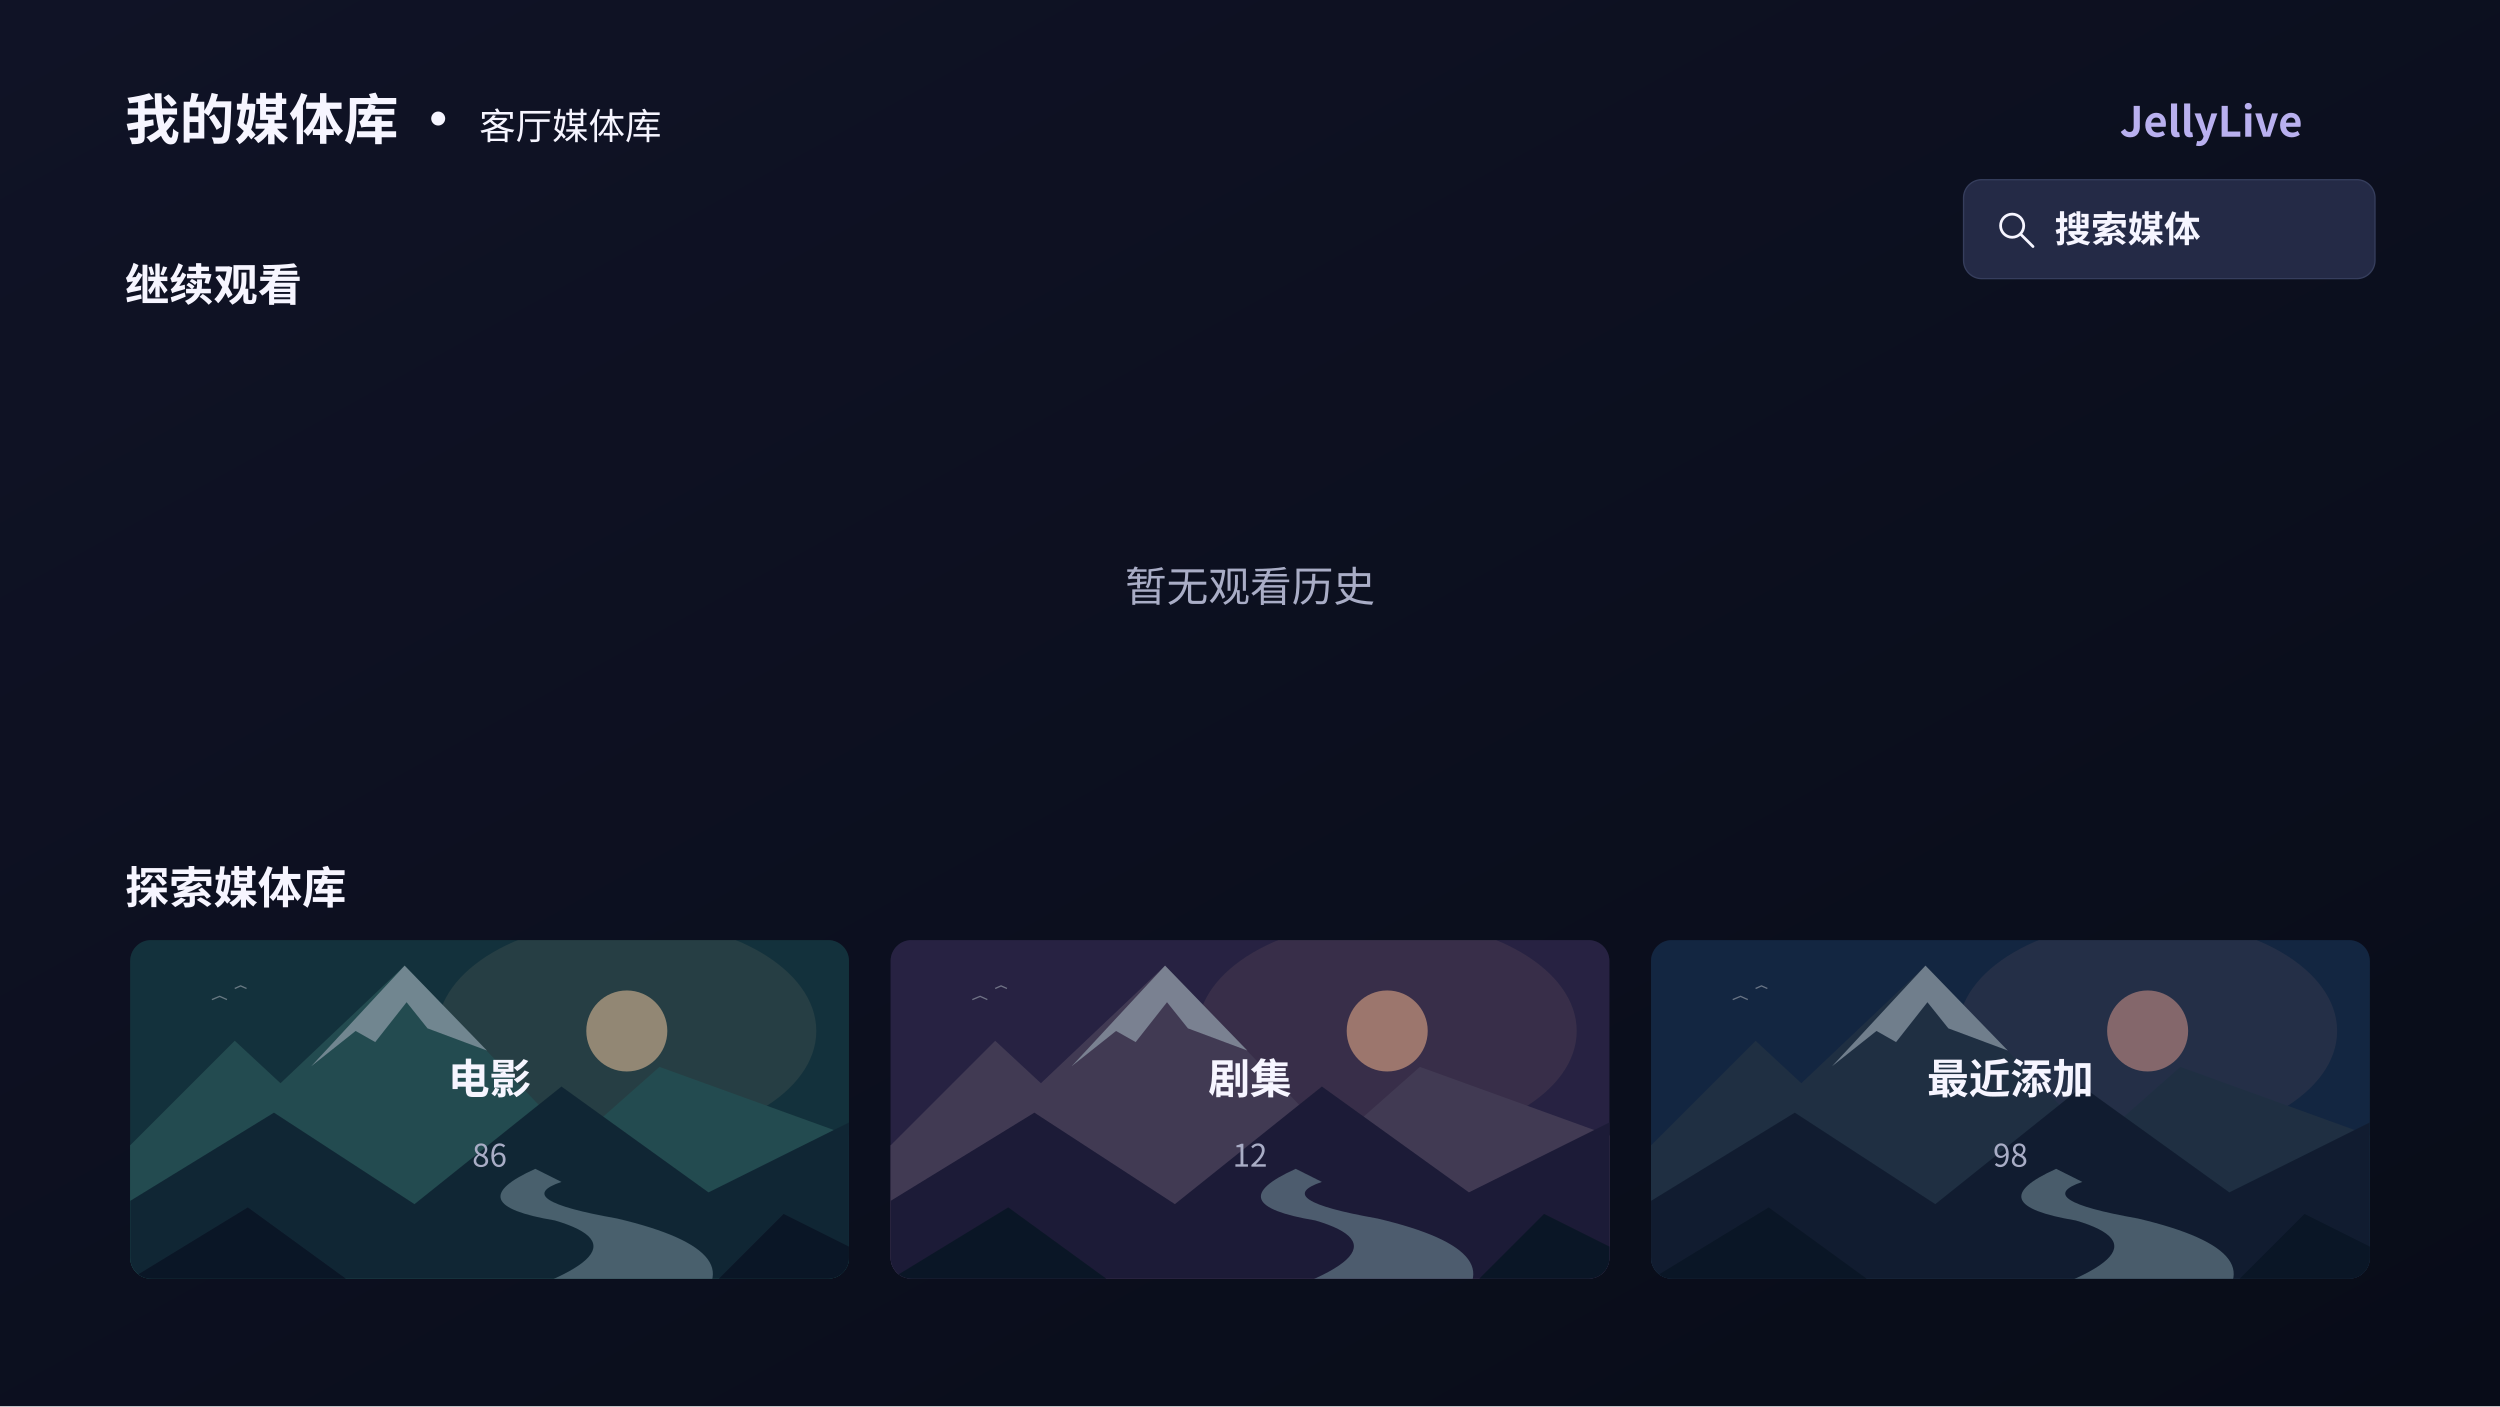
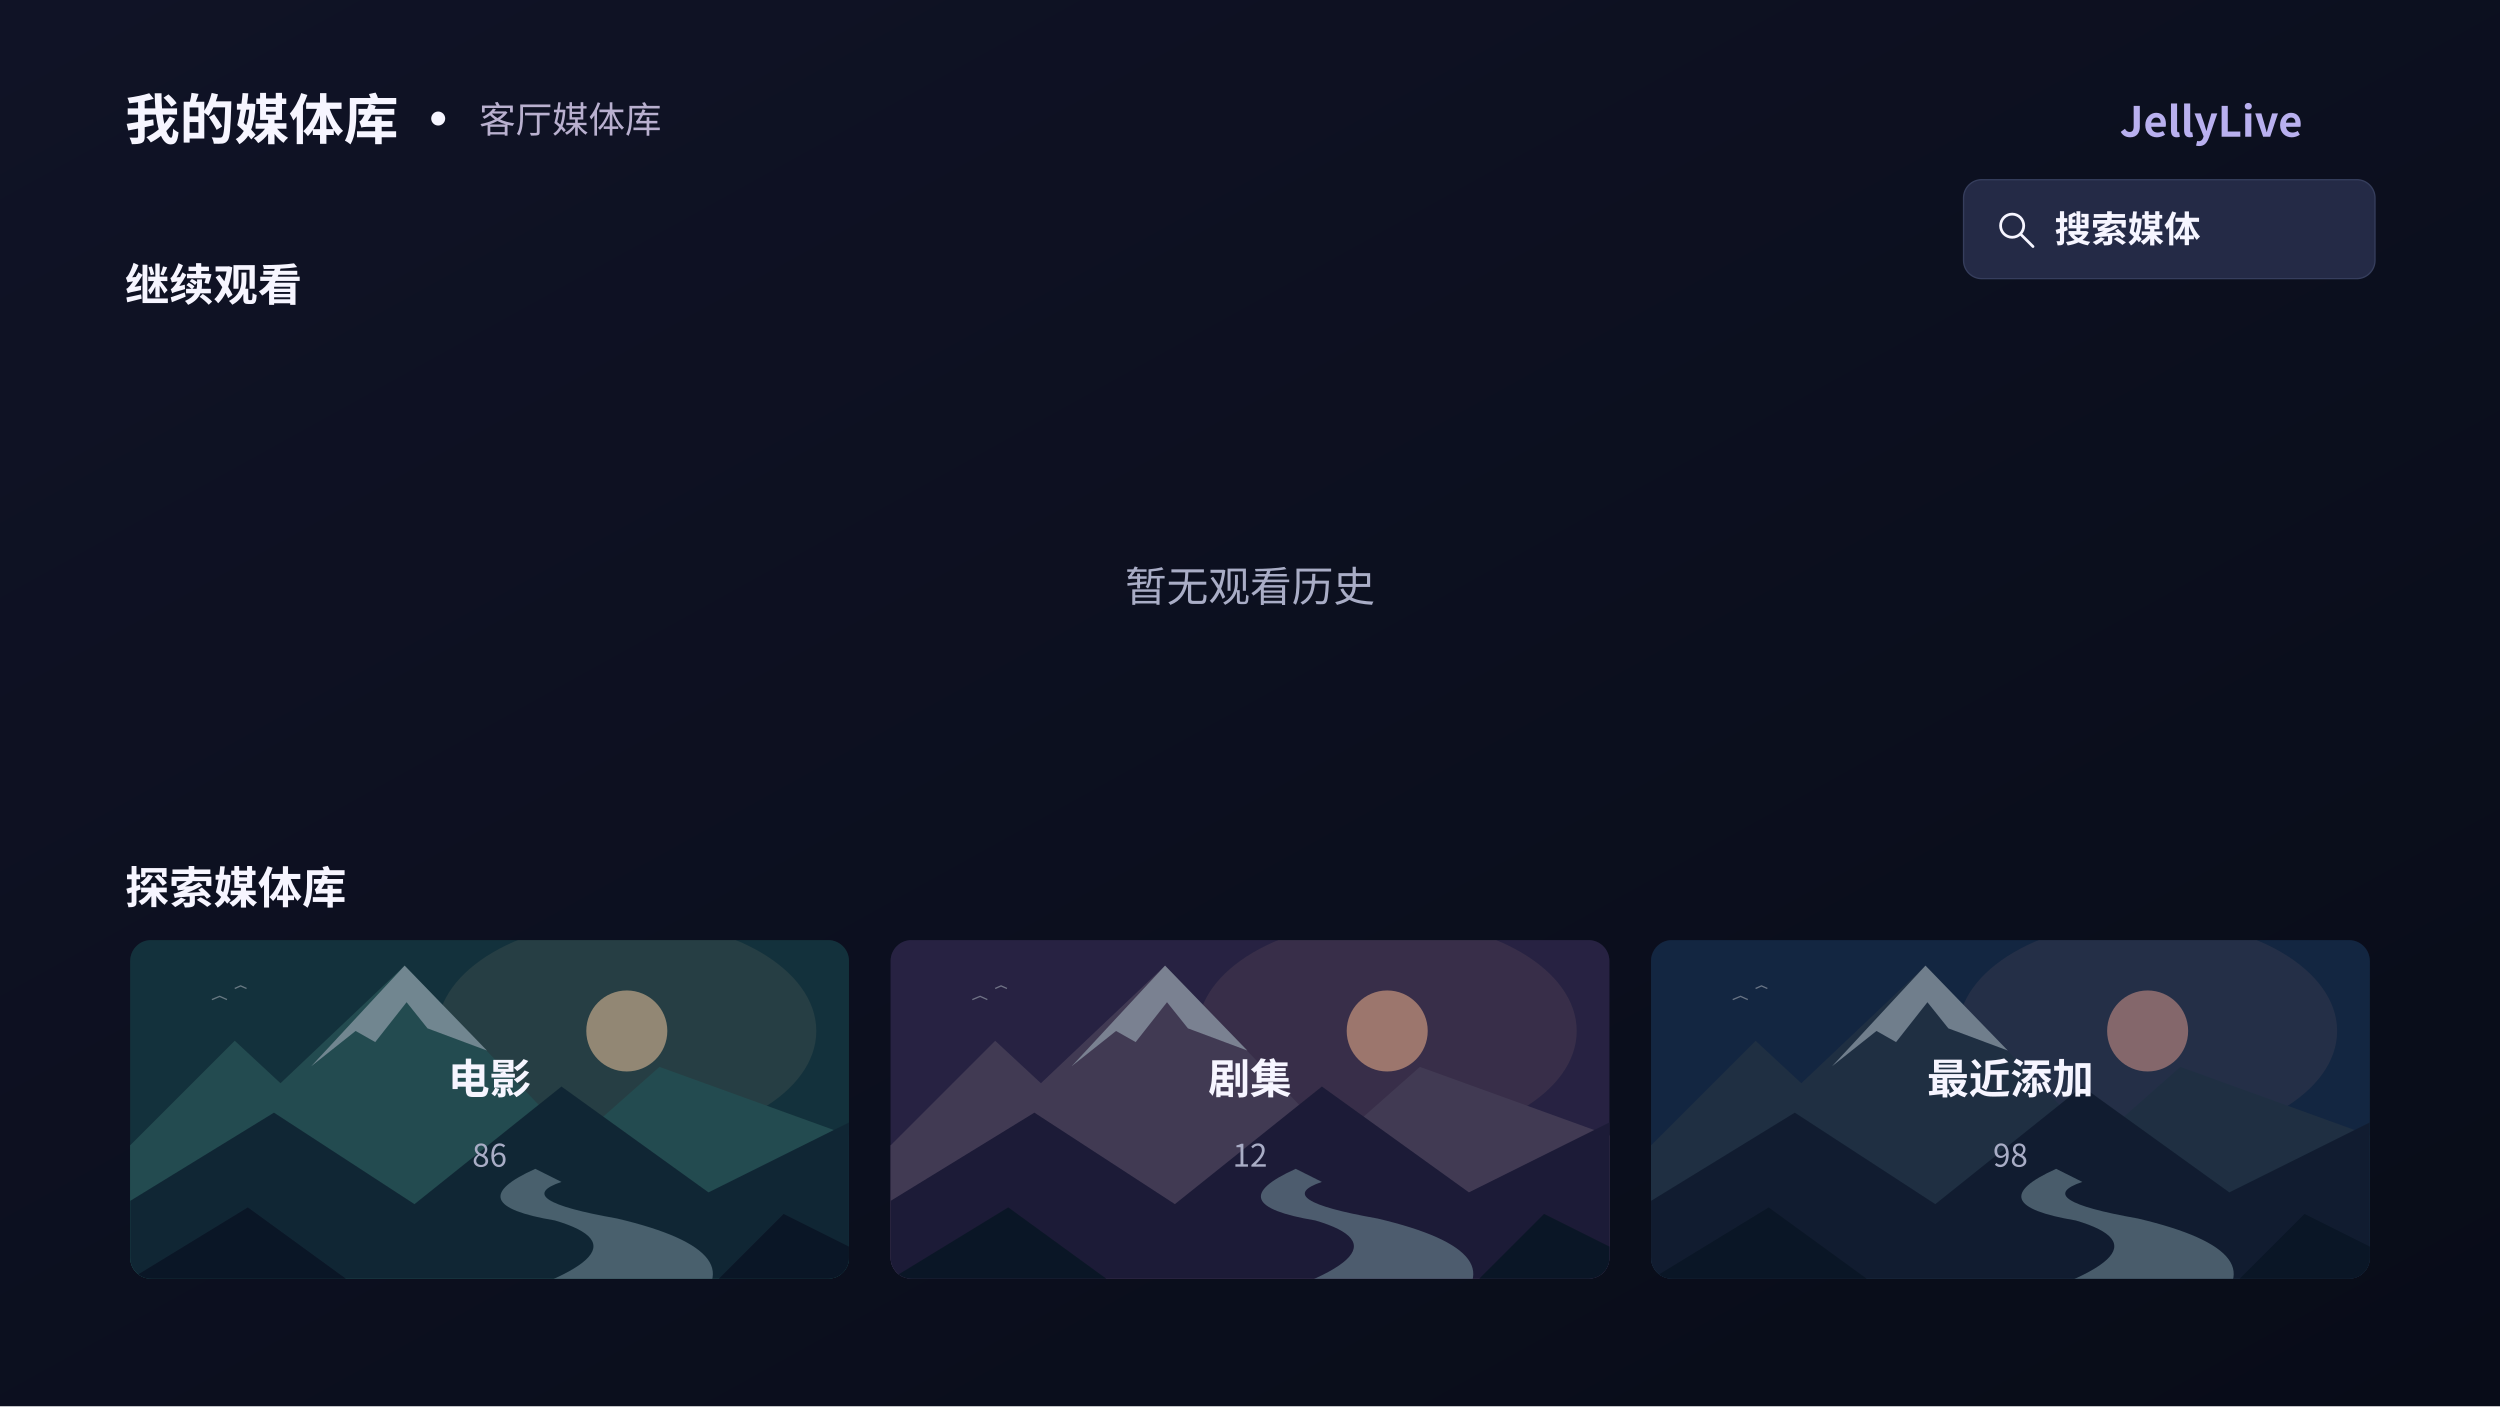
<svg xmlns="http://www.w3.org/2000/svg" width="1920" height="1080" viewBox="0 0 1920 1080" role="img" aria-labelledby="title desc">
  <defs>
    <linearGradient id="bg" x2="1" y2="1">
      <stop stop-color="#101326" />
      <stop offset="1" stop-color="#080c18" />
    </linearGradient>
    <linearGradient id="purple" x2="1" y2="1">
      <stop stop-color="#6652d5" />
      <stop offset="1" stop-color="#3a327d" />
    </linearGradient>
  </defs>
  <g font-family="Noto Sans CJK SC, Microsoft YaHei, sans-serif">
    <rect width="1920" height="1080" fill="url(#bg)" />
    <text x="96" y="107" fill="#f6f5ff" font-size="42" font-weight="650">我的媒体库 · </text>
    <text x="1628" y="105" fill="#b9b0ef" font-size="32" font-weight="600">JellyLive</text>
-     <text x="368" y="107" fill="#f6f5ff" font-size="28" font-weight="400">客厅媒体库</text>
+     <text x="368" y="102" fill="#b9b0cf" font-size="28" font-weight="400">客厅媒体库</text>
    <rect x="1508" y="138" width="316" height="76" rx="14" fill="#242a46" stroke="#363e5d" stroke-width="1" />
    <g transform="translate(1532 160.0) scale(0.8888889)">
      <path d="M25 15 A10 10 0 1 1 5 15 A10 10 0 1 1 25 15 M23 23 L33 33" fill="none" stroke="#f6f5ff" stroke-width="2.4" stroke-linecap="round" stroke-linejoin="round" />
    </g>
    <text x="1578" y="186.0" fill="#f6f5ff" font-size="28" font-weight="600">搜索媒体</text>
    <text x="96" y="231" fill="#f6f5ff" font-size="34" font-weight="600">继续观看</text>
    <text x="960" y="462" text-anchor="middle" fill="#a9adc6" font-size="32" font-weight="400">暂无观看历史</text>
    <text x="96" y="694" fill="#f6f5ff" font-size="34" font-weight="600">探索媒体库</text>
    <defs>
      <clipPath id="entry-art-0">
        <rect x="100" y="722" width="552" height="260" rx="16" />
      </clipPath>
    </defs>
    <g clip-path="url(#entry-art-0)">
      <svg x="100" y="722" width="552" height="260" viewBox="0 0 1100 620" preserveAspectRatio="xMidYMid slice">
        <rect width="1100" height="620" fill="#153c42" />
        <ellipse cx="760" cy="190" rx="290" ry="170" fill="#c5b390" opacity=".15" />
        <circle cx="760" cy="190" r="62" fill="#c5b390" />
        <path d="M0 365 L160 205 L230 270 L420 90 L680 360 L810 245 L1100 350 V620 H0Z" fill="#2b605e" />
        <path d="M277 244 L420 90 L546 220 L455 186 L423 146 L375 207 L345 190Z" fill="#c4d4dd" opacity=".7" />
        <path d="M0 450 L220 315 L435 455 L660 275 L885 437 L1100 330 V620 H0Z" fill="#112d38" />
        <path d="M620 401 Q500 455 650 480 Q820 530 500 620 H850 Q970 530 745 477 Q580 448 660 421Z" fill="#93b3bb" opacity=".6" />
        <path d="M0 570 L180 460 L400 620 H0Z M850 620 L1000 470 L1100 520 V620Z" fill="#091624" />
        <path d="M125 142 l12 -5 l11 5 M160 125 l9 -4 l9 4" fill="none" stroke="#dae1e7" stroke-width="2" opacity=".6" />
      </svg>
      <rect x="100" y="722" width="552" height="260" rx="16" fill="#10182b" fill-opacity="0.28" stroke="none" stroke-width="1" />
    </g>
    <text x="376" y="840" text-anchor="middle" fill="#f6f5ff" font-size="32" font-weight="600">电影</text>
    <text x="376" y="896" text-anchor="middle" fill="#a9adc6" font-size="24" font-weight="400">86</text>
    <defs>
      <clipPath id="entry-art-1">
        <rect x="684" y="722" width="552" height="260" rx="16" />
      </clipPath>
    </defs>
    <g clip-path="url(#entry-art-1)">
      <svg x="684" y="722" width="552" height="260" viewBox="0 0 1100 620" preserveAspectRatio="xMidYMid slice">
        <rect width="1100" height="620" fill="#30274b" />
        <ellipse cx="760" cy="190" rx="290" ry="170" fill="#d39b86" opacity=".15" />
        <circle cx="760" cy="190" r="62" fill="#d39b86" />
        <path d="M0 365 L160 205 L230 270 L420 90 L680 360 L810 245 L1100 350 V620 H0Z" fill="#554863" />
        <path d="M277 244 L420 90 L546 220 L455 186 L423 146 L375 207 L345 190Z" fill="#c4d4dd" opacity=".7" />
        <path d="M0 450 L220 315 L435 455 L660 275 L885 437 L1100 330 V620 H0Z" fill="#211d3b" />
        <path d="M620 401 Q500 455 650 480 Q820 530 500 620 H850 Q970 530 745 477 Q580 448 660 421Z" fill="#93b3bb" opacity=".6" />
        <path d="M0 570 L180 460 L400 620 H0Z M850 620 L1000 470 L1100 520 V620Z" fill="#091624" />
        <path d="M125 142 l12 -5 l11 5 M160 125 l9 -4 l9 4" fill="none" stroke="#dae1e7" stroke-width="2" opacity=".6" />
      </svg>
      <rect x="684" y="722" width="552" height="260" rx="16" fill="#10182b" fill-opacity="0.28" stroke="none" stroke-width="1" />
    </g>
    <text x="960" y="840" text-anchor="middle" fill="#f6f5ff" font-size="32" font-weight="600">剧集</text>
    <text x="960" y="896" text-anchor="middle" fill="#a9adc6" font-size="24" font-weight="400">12</text>
    <defs>
      <clipPath id="entry-art-2">
        <rect x="1268" y="722" width="552" height="260" rx="16" />
      </clipPath>
    </defs>
    <g clip-path="url(#entry-art-2)">
      <svg x="1268" y="722" width="552" height="260" viewBox="0 0 1100 620" preserveAspectRatio="xMidYMid slice">
        <rect width="1100" height="620" fill="#152c49" />
        <ellipse cx="760" cy="190" rx="290" ry="170" fill="#b18684" opacity=".15" />
        <circle cx="760" cy="190" r="62" fill="#b18684" />
        <path d="M0 365 L160 205 L230 270 L420 90 L680 360 L810 245 L1100 350 V620 H0Z" fill="#25394b" />
        <path d="M277 244 L420 90 L546 220 L455 186 L423 146 L375 207 L345 190Z" fill="#c4d4dd" opacity=".7" />
        <path d="M0 450 L220 315 L435 455 L660 275 L885 437 L1100 330 V620 H0Z" fill="#121f32" />
        <path d="M620 401 Q500 455 650 480 Q820 530 500 620 H850 Q970 530 745 477 Q580 448 660 421Z" fill="#93b3bb" opacity=".6" />
        <path d="M0 570 L180 460 L400 620 H0Z M850 620 L1000 470 L1100 520 V620Z" fill="#091624" />
        <path d="M125 142 l12 -5 l11 5 M160 125 l9 -4 l9 4" fill="none" stroke="#dae1e7" stroke-width="2" opacity=".6" />
      </svg>
      <rect x="1268" y="722" width="552" height="260" rx="16" fill="#10182b" fill-opacity="0.28" stroke="none" stroke-width="1" />
    </g>
    <text x="1544" y="840" text-anchor="middle" fill="#f6f5ff" font-size="32" font-weight="600">最近添加</text>
    <text x="1544" y="896" text-anchor="middle" fill="#a9adc6" font-size="24" font-weight="400">98</text>
  </g>
</svg>
